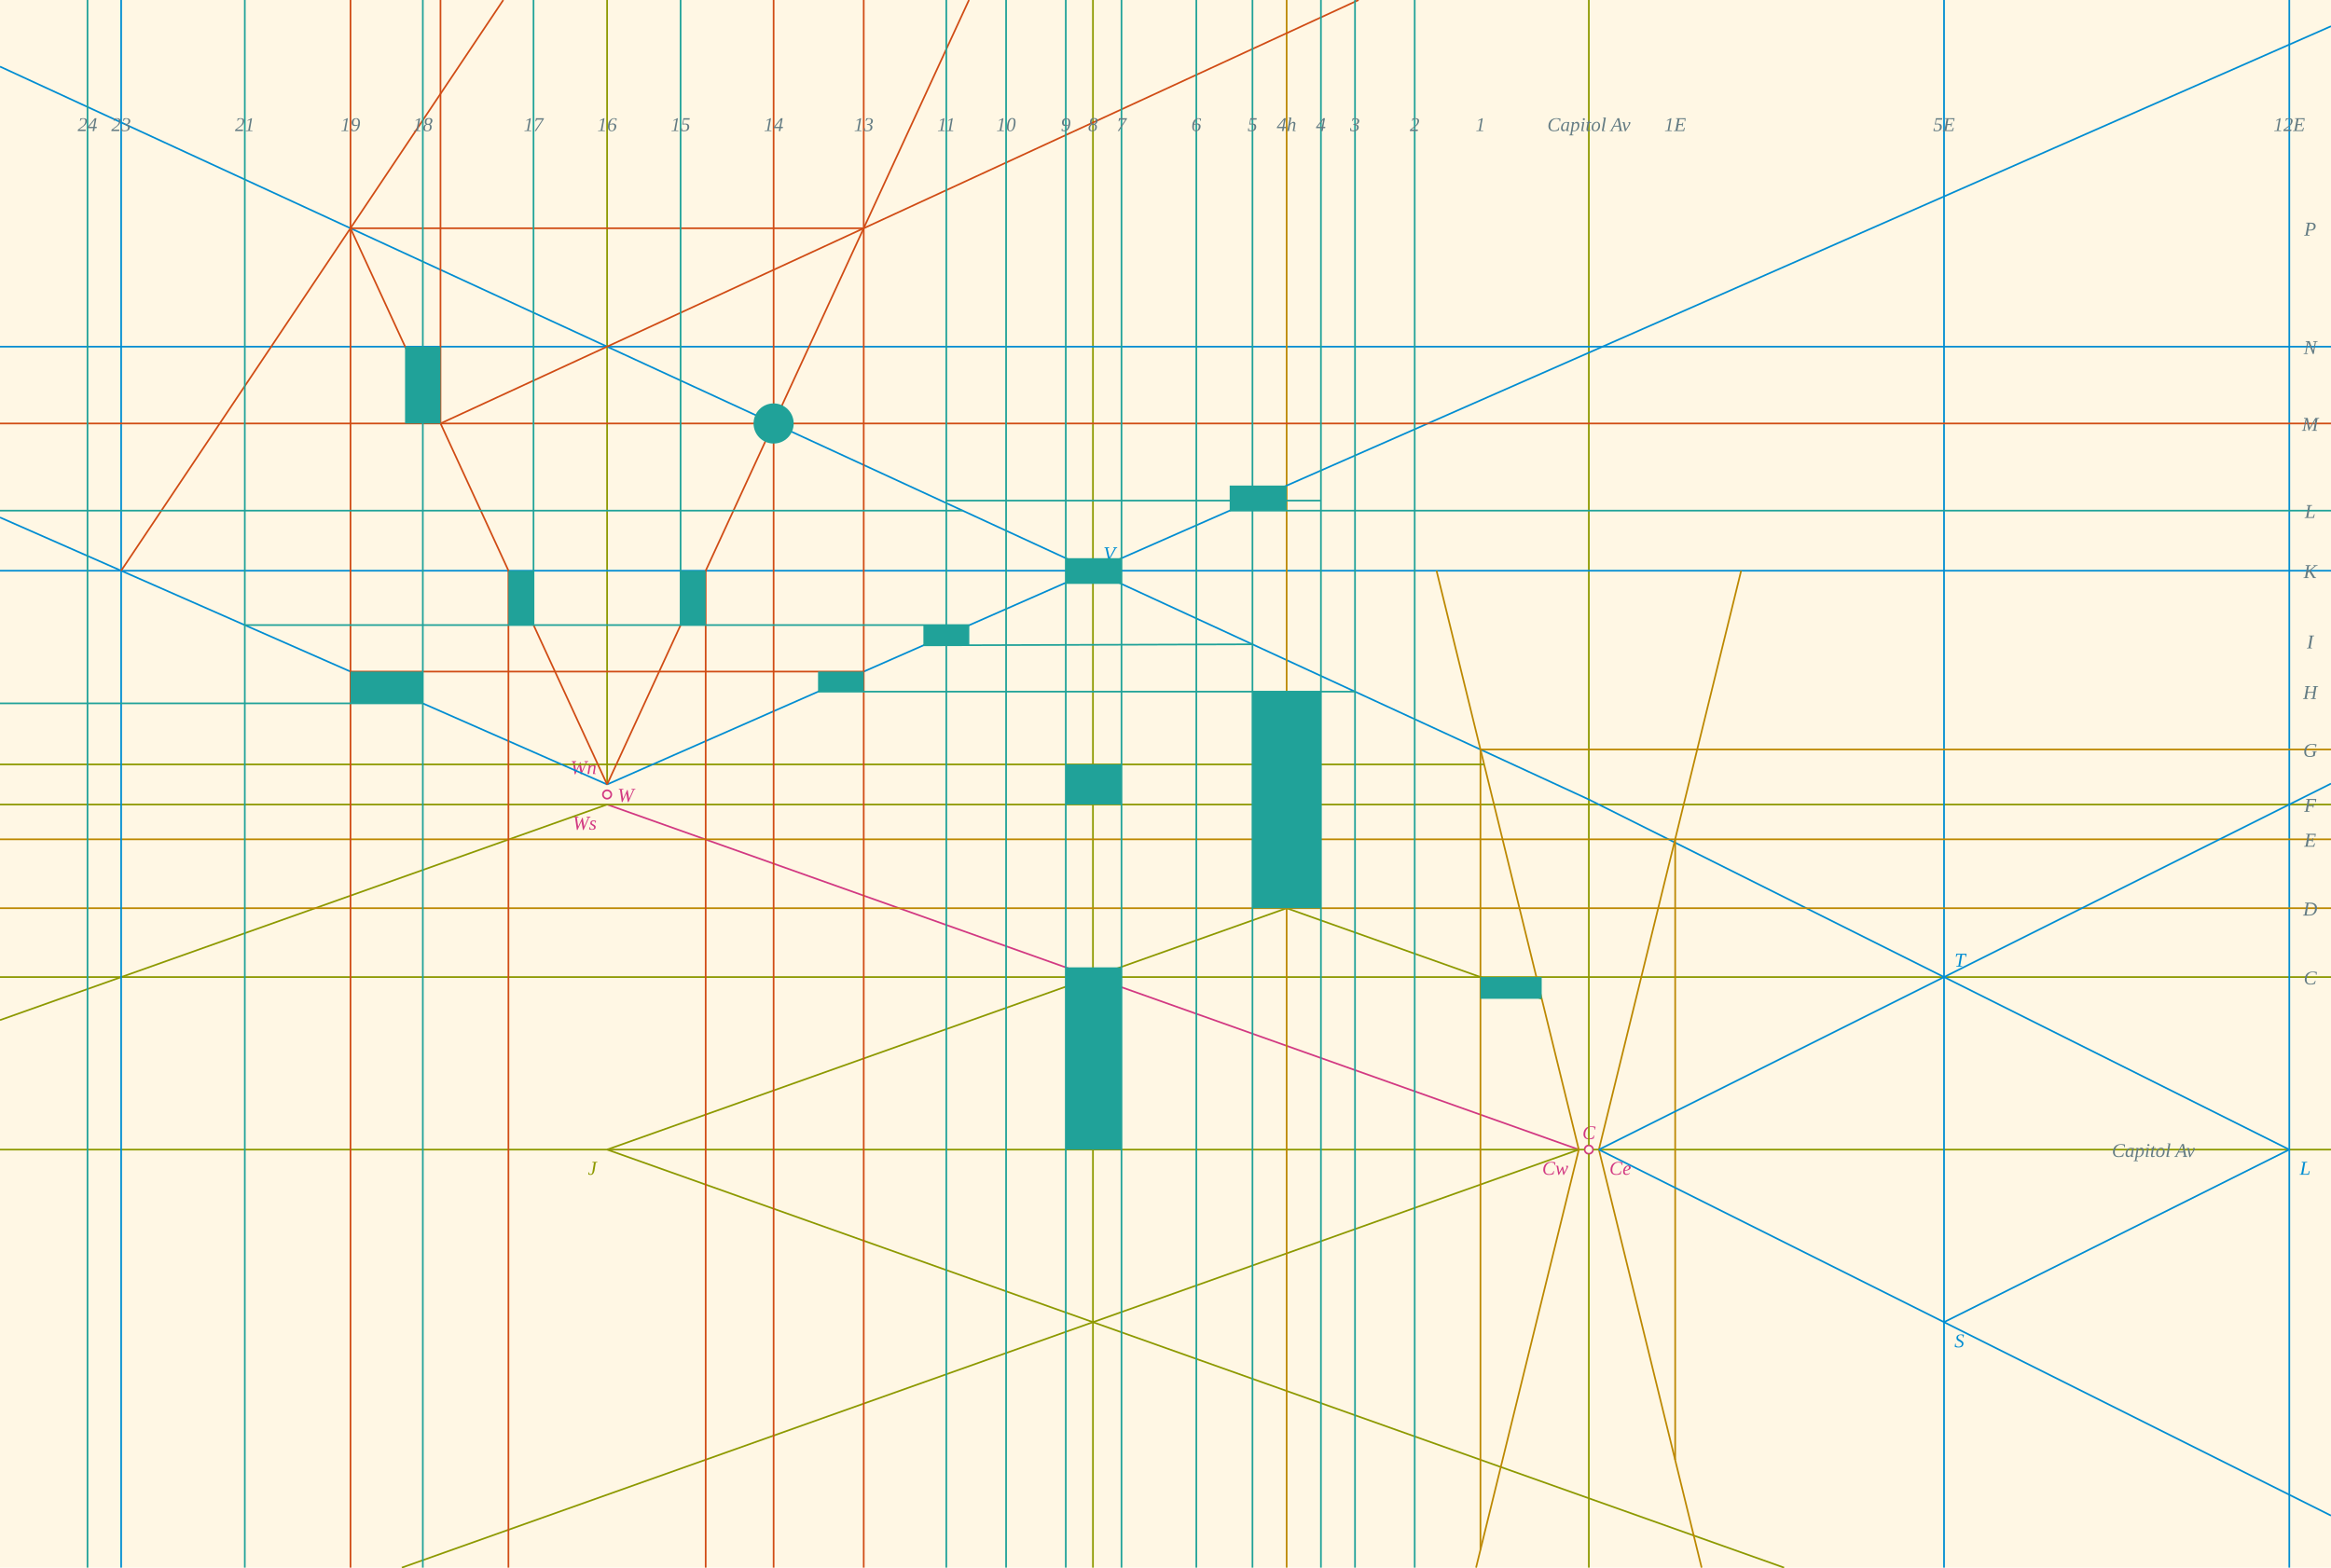
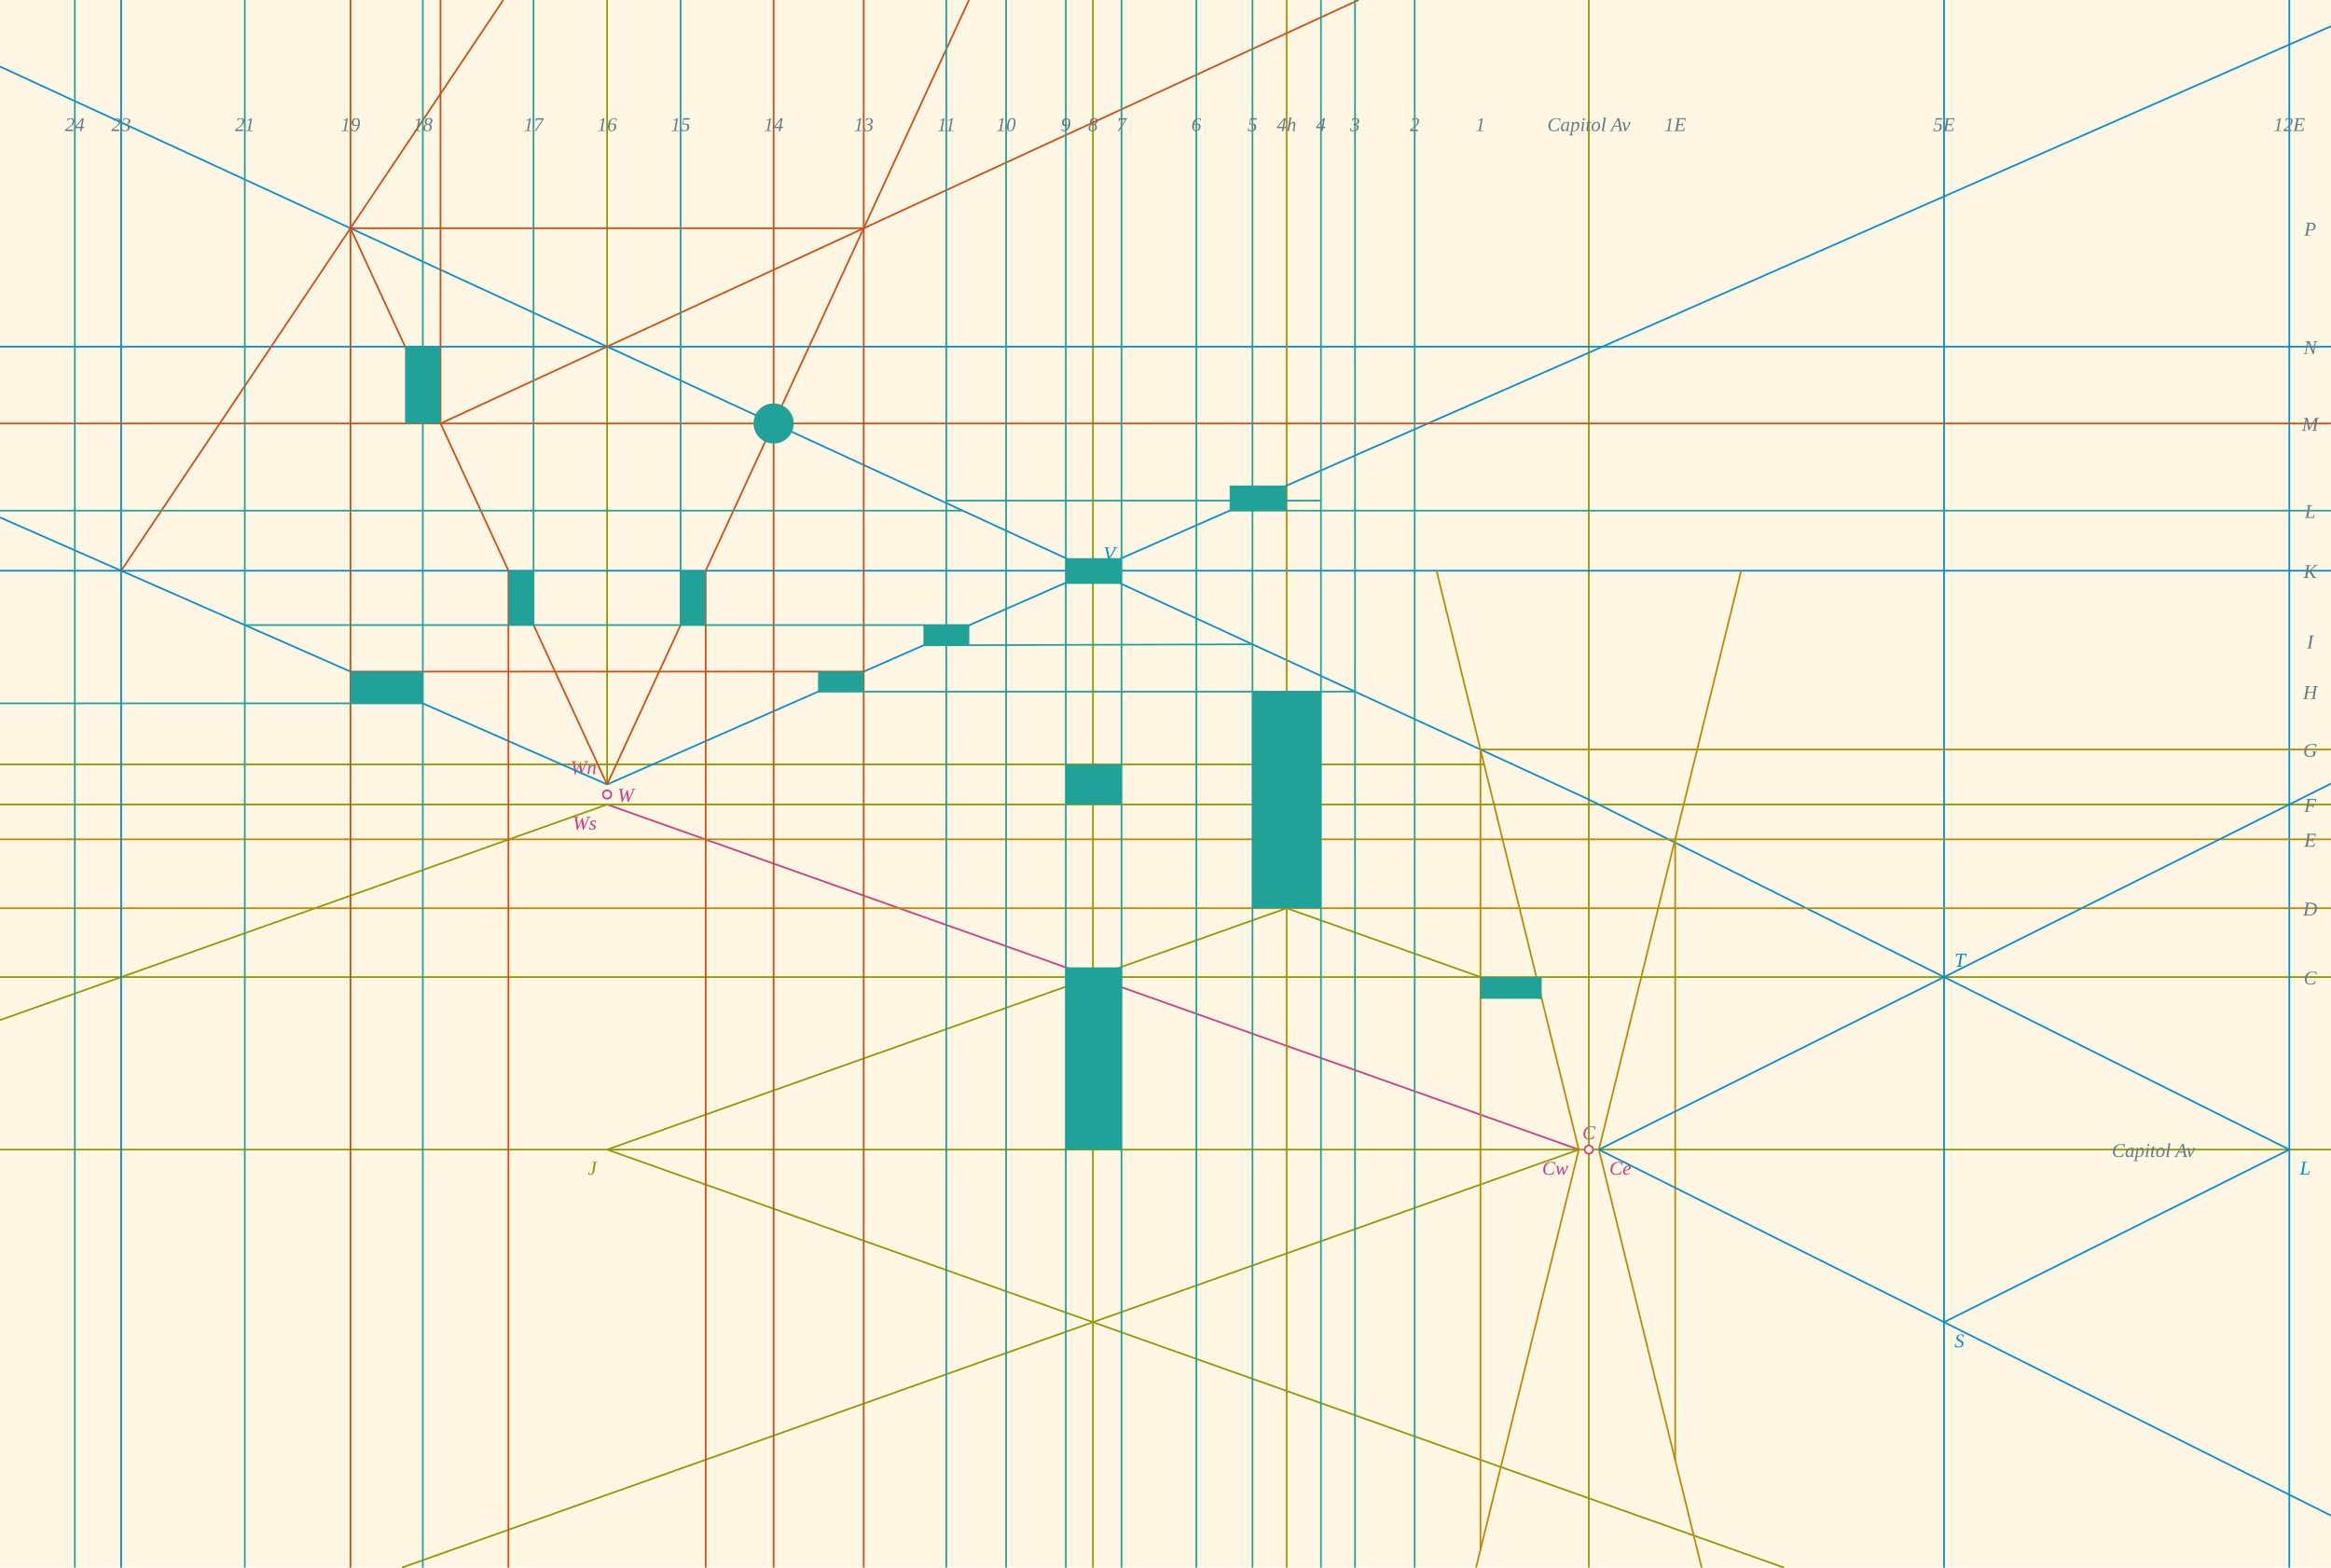
<svg xmlns="http://www.w3.org/2000/svg" width="223mm" height="150mm" viewBox="0 0 223 150" version="1.1">
  <rect fill="#FFF7E4" stroke="#000000" stroke-width="0" x="0.00" y="0.00" width="223.00" height="150.00" />
  <circle cx="152.00" cy="110.00" r="0.40" fill="none" stroke="#D23982" stroke-width="0.16" />
  <text x="152.00" y="109.00" style="font-size:1.41pt; font-style:italic; fill:#D23982" text-anchor="middle">C</text>
  <text x="150.04" y="111.00" style="font-size:1.41pt; font-style:italic; fill:#D23982" text-anchor="end" dy="1.406">Cw</text>
  <text x="153.96" y="111.00" style="font-size:1.41pt; font-style:italic; fill:#D23982" dy="1.406">Ce</text>
  <circle cx="58.08" cy="76.02" r="0.40" fill="none" stroke="#D23982" stroke-width="0.16" />
  <text x="59.08" y="76.02" style="font-size:1.41pt; font-style:italic; fill:#D23982" dy="0.703">W</text>
  <text x="57.08" y="74.06" style="font-size:1.41pt; font-style:italic; fill:#D23982" text-anchor="end">Wn</text>
  <text x="57.08" y="77.98" style="font-size:1.41pt; font-style:italic; fill:#D23982" text-anchor="end" dy="1.406">Ws</text>
  <line x1="58.08" y1="76.98" x2="151.04" y2="110.00" style="stroke:#D23982; stroke-width:0.16" />
  <text x="57.08" y="111.00" style="font-size:1.41pt; font-style:italic; fill:#8D9900" text-anchor="end" dy="1.406">J</text>
  <line x1="152.00" y1="150.00" x2="152.00" y2="110.40" style="stroke:#8D9900; stroke-width:0.16" />
  <line x1="152.00" y1="109.60" x2="152.00" y2="0.00" style="stroke:#8D9900; stroke-width:0.16" />
  <line x1="0.00" y1="110.00" x2="151.60" y2="110.00" style="stroke:#8D9900; stroke-width:0.16" />
  <line x1="152.40" y1="110.00" x2="223.00" y2="110.00" style="stroke:#8D9900; stroke-width:0.16" />
  <line x1="0.00" y1="76.98" x2="223.00" y2="76.98" style="stroke:#8D9900; stroke-width:0.16" />
  <line x1="58.08" y1="75.06" x2="58.08" y2="0.00" style="stroke:#8D9900; stroke-width:0.16" />
  <line x1="0.00" y1="97.61" x2="58.08" y2="76.98" style="stroke:#8D9900; stroke-width:0.16" />
  <line x1="0.00" y1="93.49" x2="223.00" y2="93.49" style="stroke:#8D9900; stroke-width:0.16" />
  <line x1="104.56" y1="150.00" x2="104.56" y2="0.00" style="stroke:#8D9900; stroke-width:0.16" />
  <line x1="38.44" y1="150.00" x2="151.04" y2="110.00" style="stroke:#8D9900; stroke-width:0.16" />
  <line x1="170.68" y1="150.00" x2="58.08" y2="110.00" style="stroke:#8D9900; stroke-width:0.16" />
  <line x1="141.21" y1="150.00" x2="151.04" y2="110.00" style="stroke:#BC8801; stroke-width:0.16" />
  <line x1="162.79" y1="150.00" x2="152.96" y2="110.00" style="stroke:#BC8801; stroke-width:0.16" />
  <text x="220.01" y="111.00" style="font-size:1.41pt; font-style:italic; fill:#008DD2" dy="1.406">L</text>
  <line x1="185.98" y1="150.00" x2="185.98" y2="0.00" style="stroke:#008DD2; stroke-width:0.16" />
  <line x1="219.01" y1="150.00" x2="219.01" y2="0.00" style="stroke:#008DD2; stroke-width:0.16" />
  <text x="186.98" y="92.49" style="font-size:1.41pt; font-style:italic; fill:#008DD2">T</text>
  <line x1="219.01" y1="110.00" x2="152.00" y2="76.50" style="stroke:#008DD2; stroke-width:0.16" />
  <line x1="0.00" y1="6.37" x2="152.00" y2="76.50" style="stroke:#008DD2; stroke-width:0.16" />
  <line x1="0.00" y1="33.17" x2="223.00" y2="33.17" style="stroke:#008DD2; stroke-width:0.16" />
  <line x1="0.00" y1="54.61" x2="223.00" y2="54.61" style="stroke:#008DD2; stroke-width:0.16" />
  <text x="105.56" y="53.61" style="font-size:1.41pt; font-style:italic; fill:#008DD2">V</text>
  <line x1="151.04" y1="110.00" x2="137.43" y2="54.61" style="stroke:#BC8801; stroke-width:0.16" />
  <line x1="152.96" y1="110.00" x2="166.57" y2="54.61" style="stroke:#BC8801; stroke-width:0.16" />
  <line x1="141.63" y1="71.71" x2="141.63" y2="148.29" style="stroke:#BC8801; stroke-width:0.16" />
  <line x1="160.26" y1="80.31" x2="160.26" y2="139.69" style="stroke:#BC8801; stroke-width:0.16" />
  <line x1="0.00" y1="80.31" x2="223.00" y2="80.31" style="stroke:#BC8801; stroke-width:0.16" />
  <line x1="141.63" y1="71.71" x2="223.00" y2="71.71" style="stroke:#BC8801; stroke-width:0.16" />
  <line x1="123.09" y1="150.00" x2="123.09" y2="0.00" style="stroke:#BC8801; stroke-width:0.16" />
  <line x1="0.00" y1="73.14" x2="141.98" y2="73.14" style="stroke:#8D9900; stroke-width:0.16" />
  <line x1="58.08" y1="110.00" x2="123.09" y2="86.90" style="stroke:#8D9900; stroke-width:0.16" />
  <line x1="123.09" y1="86.90" x2="147.49" y2="95.57" style="stroke:#8D9900; stroke-width:0.16" />
  <line x1="0.00" y1="86.90" x2="223.00" y2="86.90" style="stroke:#BC8801; stroke-width:0.16" />
  <line x1="58.08" y1="75.06" x2="223.00" y2="2.51" style="stroke:#008DD2; stroke-width:0.16" />
  <line x1="0.00" y1="49.51" x2="58.08" y2="75.06" style="stroke:#008DD2; stroke-width:0.16" />
  <line x1="11.59" y1="150.00" x2="11.59" y2="0.00" style="stroke:#008DD2; stroke-width:0.16" />
  <line x1="152.96" y1="110.00" x2="223.00" y2="74.98" style="stroke:#008DD2; stroke-width:0.16" />
  <text x="186.98" y="127.51" style="font-size:1.41pt; font-style:italic; fill:#008DD2" dy="1.406">S</text>
  <line x1="152.96" y1="110.00" x2="223.00" y2="145.02" style="stroke:#008DD2; stroke-width:0.16" />
  <line x1="185.98" y1="126.51" x2="219.01" y2="110.00" style="stroke:#008DD2; stroke-width:0.16" />
  <line x1="58.08" y1="75.06" x2="92.70" y2="0.00" style="stroke:#D04C15; stroke-width:0.16" />
  <line x1="0.00" y1="40.52" x2="223.00" y2="40.52" style="stroke:#D04C15; stroke-width:0.16" />
  <line x1="58.08" y1="75.06" x2="33.53" y2="21.84" style="stroke:#D04C15; stroke-width:0.16" />
  <line x1="33.53" y1="21.84" x2="82.63" y2="21.84" style="stroke:#D04C15; stroke-width:0.16" />
  <line x1="48.15" y1="0.00" x2="11.59" y2="54.61" style="stroke:#D04C15; stroke-width:0.16" />
  <line x1="129.97" y1="0.00" x2="42.14" y2="40.52" style="stroke:#D04C15; stroke-width:0.16" />
  <line x1="82.63" y1="150.00" x2="82.63" y2="0.00" style="stroke:#D04C15; stroke-width:0.16" />
  <line x1="74.01" y1="150.00" x2="74.01" y2="0.00" style="stroke:#D04C15; stroke-width:0.16" />
  <line x1="33.53" y1="150.00" x2="33.53" y2="0.00" style="stroke:#D04C15; stroke-width:0.16" />
  <line x1="42.14" y1="40.52" x2="42.14" y2="0.00" style="stroke:#D04C15; stroke-width:0.16" />
  <line x1="48.64" y1="150.00" x2="48.64" y2="54.61" style="stroke:#D04C15; stroke-width:0.16" />
  <line x1="67.51" y1="150.00" x2="67.51" y2="54.61" style="stroke:#D04C15; stroke-width:0.16" />
  <line x1="82.63" y1="64.26" x2="33.53" y2="64.26" style="stroke:#D04C15; stroke-width:0.16" />
  <line x1="51.04" y1="59.81" x2="51.04" y2="0.00" style="stroke:#20A299; stroke-width:0.16" />
  <path d="M51.04,59.81 L 48.64,59.81 L 48.64,54.61 L 51.04,54.61 z" fill="#20A299" stroke="none" />
  <line x1="65.11" y1="59.81" x2="65.11" y2="0.00" style="stroke:#20A299; stroke-width:0.16" />
  <path d="M65.11,59.81 L 67.51,59.81 L 67.51,54.61 L 65.11,54.61 z" fill="#20A299" stroke="none" />
  <line x1="23.42" y1="59.81" x2="92.73" y2="59.81" style="stroke:#20A299; stroke-width:0.16" />
  <line x1="23.42" y1="150.00" x2="23.42" y2="0.00" style="stroke:#20A299; stroke-width:0.16" />
  <line x1="78.26" y1="66.18" x2="129.63" y2="66.18" style="stroke:#20A299; stroke-width:0.16" />
  <path d="M78.26,66.18 L 82.63,66.18 L 82.63,64.26 L 78.26,64.26 z" fill="#20A299" stroke="none" />
  <line x1="129.63" y1="150.00" x2="129.63" y2="0.00" style="stroke:#20A299; stroke-width:0.16" />
  <line x1="88.34" y1="61.75" x2="119.82" y2="61.65" style="stroke:#20A299; stroke-width:0.16" />
  <path d="M88.34,61.75 L 92.73,61.75 L 92.73,59.81 L 88.34,59.81 z" fill="#20A299" stroke="none" />
  <line x1="119.82" y1="150.00" x2="119.82" y2="0.00" style="stroke:#20A299; stroke-width:0.16" />
  <line x1="126.37" y1="150.00" x2="126.37" y2="0.00" style="stroke:#20A299; stroke-width:0.16" />
  <line x1="90.53" y1="150.00" x2="90.53" y2="0.00" style="stroke:#20A299; stroke-width:0.16" />
  <line x1="126.37" y1="47.90" x2="90.53" y2="47.90" style="stroke:#20A299; stroke-width:0.16" />
  <line x1="101.96" y1="150.00" x2="101.96" y2="0.00" style="stroke:#20A299; stroke-width:0.16" />
  <line x1="107.29" y1="150.00" x2="107.29" y2="0.00" style="stroke:#20A299; stroke-width:0.16" />
  <line x1="96.25" y1="150.00" x2="96.25" y2="0.00" style="stroke:#20A299; stroke-width:0.16" />
  <line x1="135.34" y1="150.00" x2="135.34" y2="0.00" style="stroke:#20A299; stroke-width:0.16" />
  <line x1="114.45" y1="150.00" x2="114.45" y2="0.00" style="stroke:#20A299; stroke-width:0.16" />
-   <line x1="8.37" y1="150.00" x2="8.37" y2="0.00" style="stroke:#20A299; stroke-width:0.16" />
+   <line x1="7.16" y1="150.00" x2="7.16" y2="0.00" style="stroke:#20A299; stroke-width:0.16" />
  <line x1="0.00" y1="48.86" x2="92.09" y2="48.86" style="stroke:#20A299; stroke-width:0.16" />
  <line x1="117.64" y1="48.86" x2="223.00" y2="48.86" style="stroke:#20A299; stroke-width:0.16" />
  <line x1="40.45" y1="150.00" x2="40.45" y2="0.00" style="stroke:#20A299; stroke-width:0.16" />
  <line x1="0.00" y1="67.30" x2="40.45" y2="67.30" style="stroke:#20A299; stroke-width:0.16" />
  <path d="M38.75,33.17 L 42.14,33.17 L 42.14,40.52 L 38.75,40.52 z" fill="#20A299" stroke="none" />
  <path d="M33.53,64.26 L 40.45,64.26 L 40.45,67.30 L 33.53,67.30 z" fill="#20A299" stroke="none" />
  <path d="M107.29,55.87 L 101.96,55.87 L 101.96,53.41 L 107.29,53.41 z" fill="#20A299" stroke="none" />
  <path d="M107.29,76.98 L 101.96,76.98 L 101.96,73.14 L 107.29,73.14 z" fill="#20A299" stroke="none" />
  <path d="M107.29,110.00 L 101.96,110.00 L 101.96,92.56 L 107.29,92.56 z" fill="#20A299" stroke="none" />
  <path d="M117.64,48.86 L 123.09,48.86 L 123.09,46.46 L 117.64,46.46 z" fill="#20A299" stroke="none" />
  <path d="M119.82,66.18 L 126.37,66.18 L 126.37,86.90 L 119.82,86.90 z" fill="#20A299" stroke="none" />
  <path d="M147.49,95.57 L 141.63,95.57 L 141.63,93.49 L 147.49,93.49 z" fill="#20A299" stroke="none" />
  <circle cx="74.01" cy="40.52" r="1.92" fill="#20A299" stroke="none" />
  <text x="206.01" y="110.00" style="font-size:1.41pt; font-style:italic; fill:#637B83" text-anchor="middle" dy="0.703">Capitol Av</text>
  <text x="221.01" y="93.49" style="font-size:1.41pt; font-style:italic; fill:#637B83" text-anchor="middle" dy="0.703">C</text>
  <text x="221.01" y="86.90" style="font-size:1.41pt; font-style:italic; fill:#637B83" text-anchor="middle" dy="0.703">D</text>
  <text x="221.01" y="80.31" style="font-size:1.41pt; font-style:italic; fill:#637B83" text-anchor="middle" dy="0.703">E</text>
  <text x="221.01" y="76.98" style="font-size:1.41pt; font-style:italic; fill:#637B83" text-anchor="middle" dy="0.703">F</text>
  <text x="221.01" y="71.71" style="font-size:1.41pt; font-style:italic; fill:#637B83" text-anchor="middle" dy="0.703">G</text>
  <text x="221.01" y="66.18" style="font-size:1.41pt; font-style:italic; fill:#637B83" text-anchor="middle" dy="0.703">H</text>
  <text x="221.01" y="61.34" style="font-size:1.41pt; font-style:italic; fill:#637B83" text-anchor="middle" dy="0.703">I</text>
  <text x="221.01" y="54.61" style="font-size:1.41pt; font-style:italic; fill:#637B83" text-anchor="middle" dy="0.703">K</text>
  <text x="221.01" y="48.86" style="font-size:1.41pt; font-style:italic; fill:#637B83" text-anchor="middle" dy="0.703">L</text>
  <text x="221.01" y="40.52" style="font-size:1.41pt; font-style:italic; fill:#637B83" text-anchor="middle" dy="0.703">M</text>
  <text x="221.01" y="33.17" style="font-size:1.41pt; font-style:italic; fill:#637B83" text-anchor="middle" dy="0.703">N</text>
  <text x="221.01" y="21.84" style="font-size:1.41pt; font-style:italic; fill:#637B83" text-anchor="middle" dy="0.703">P</text>
  <text x="219.01" y="11.84" style="font-size:1.41pt; font-style:italic; fill:#637B83" text-anchor="middle" dy="0.703">12E</text>
  <text x="185.98" y="11.84" style="font-size:1.41pt; font-style:italic; fill:#637B83" text-anchor="middle" dy="0.703">5E</text>
  <text x="160.26" y="11.84" style="font-size:1.41pt; font-style:italic; fill:#637B83" text-anchor="middle" dy="0.703">1E</text>
  <text x="152.00" y="11.84" style="font-size:1.41pt; font-style:italic; fill:#637B83" text-anchor="middle" dy="0.703">Capitol Av</text>
  <text x="141.63" y="11.84" style="font-size:1.41pt; font-style:italic; fill:#637B83" text-anchor="middle" dy="0.703">1</text>
  <text x="135.34" y="11.84" style="font-size:1.41pt; font-style:italic; fill:#637B83" text-anchor="middle" dy="0.703">2</text>
  <text x="129.63" y="11.84" style="font-size:1.41pt; font-style:italic; fill:#637B83" text-anchor="middle" dy="0.703">3</text>
  <text x="126.37" y="11.84" style="font-size:1.41pt; font-style:italic; fill:#637B83" text-anchor="middle" dy="0.703">4</text>
  <text x="123.09" y="11.84" style="font-size:1.41pt; font-style:italic; fill:#637B83" text-anchor="middle" dy="0.703">4h</text>
  <text x="119.82" y="11.84" style="font-size:1.41pt; font-style:italic; fill:#637B83" text-anchor="middle" dy="0.703">5</text>
  <text x="114.45" y="11.84" style="font-size:1.41pt; font-style:italic; fill:#637B83" text-anchor="middle" dy="0.703">6</text>
  <text x="107.29" y="11.84" style="font-size:1.41pt; font-style:italic; fill:#637B83" text-anchor="middle" dy="0.703">7</text>
  <text x="104.56" y="11.84" style="font-size:1.41pt; font-style:italic; fill:#637B83" text-anchor="middle" dy="0.703">8</text>
  <text x="101.96" y="11.84" style="font-size:1.41pt; font-style:italic; fill:#637B83" text-anchor="middle" dy="0.703">9</text>
  <text x="96.25" y="11.84" style="font-size:1.41pt; font-style:italic; fill:#637B83" text-anchor="middle" dy="0.703">10</text>
  <text x="90.53" y="11.84" style="font-size:1.41pt; font-style:italic; fill:#637B83" text-anchor="middle" dy="0.703">11</text>
  <text x="82.63" y="11.84" style="font-size:1.41pt; font-style:italic; fill:#637B83" text-anchor="middle" dy="0.703">13</text>
  <text x="74.01" y="11.84" style="font-size:1.41pt; font-style:italic; fill:#637B83" text-anchor="middle" dy="0.703">14</text>
  <text x="65.11" y="11.84" style="font-size:1.41pt; font-style:italic; fill:#637B83" text-anchor="middle" dy="0.703">15</text>
  <text x="58.08" y="11.84" style="font-size:1.41pt; font-style:italic; fill:#637B83" text-anchor="middle" dy="0.703">16</text>
  <text x="51.04" y="11.84" style="font-size:1.41pt; font-style:italic; fill:#637B83" text-anchor="middle" dy="0.703">17</text>
  <text x="40.45" y="11.84" style="font-size:1.41pt; font-style:italic; fill:#637B83" text-anchor="middle" dy="0.703">18</text>
  <text x="33.53" y="11.84" style="font-size:1.41pt; font-style:italic; fill:#637B83" text-anchor="middle" dy="0.703">19</text>
  <text x="23.42" y="11.84" style="font-size:1.41pt; font-style:italic; fill:#637B83" text-anchor="middle" dy="0.703">21</text>
  <text x="11.59" y="11.84" style="font-size:1.41pt; font-style:italic; fill:#637B83" text-anchor="middle" dy="0.703">23</text>
-   <text x="8.37" y="11.84" style="font-size:1.41pt; font-style:italic; fill:#637B83" text-anchor="middle" dy="0.703">24</text>
+   <text x="7.16" y="11.84" style="font-size:1.41pt; font-style:italic; fill:#637B83" text-anchor="middle" dy="0.703">24</text>
</svg>
